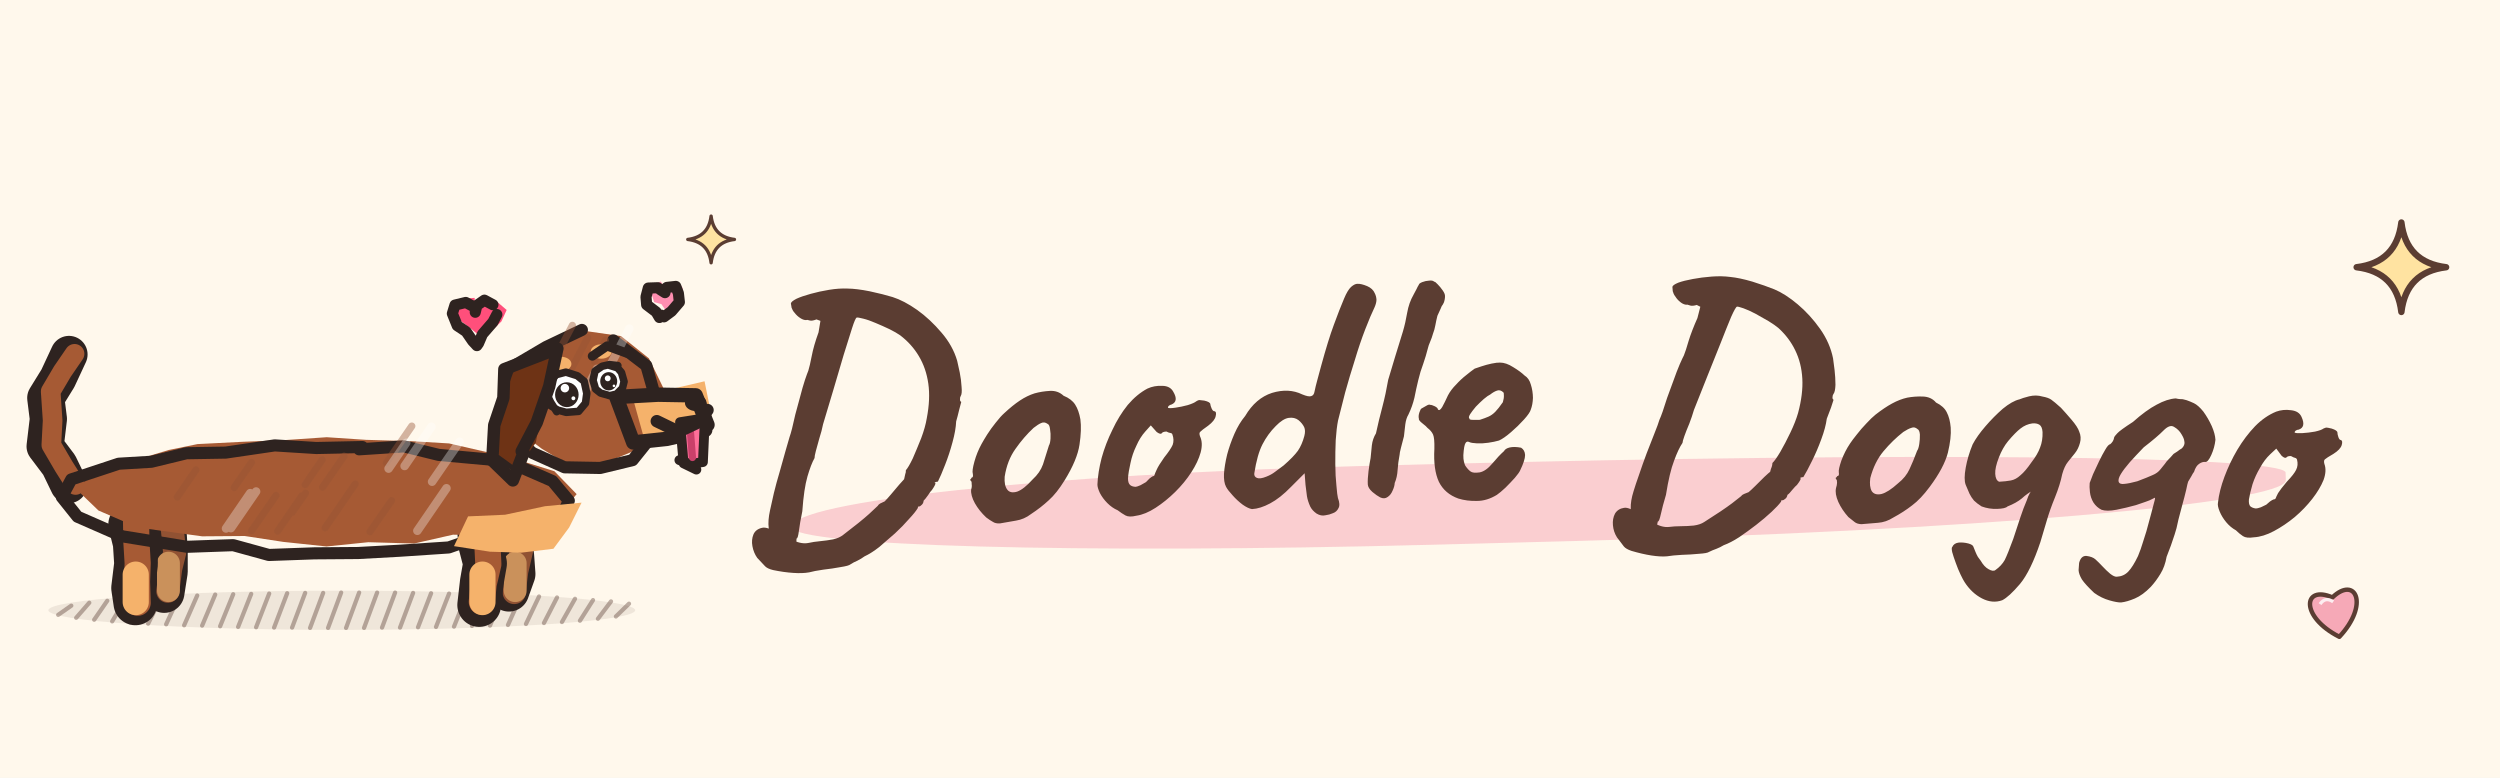
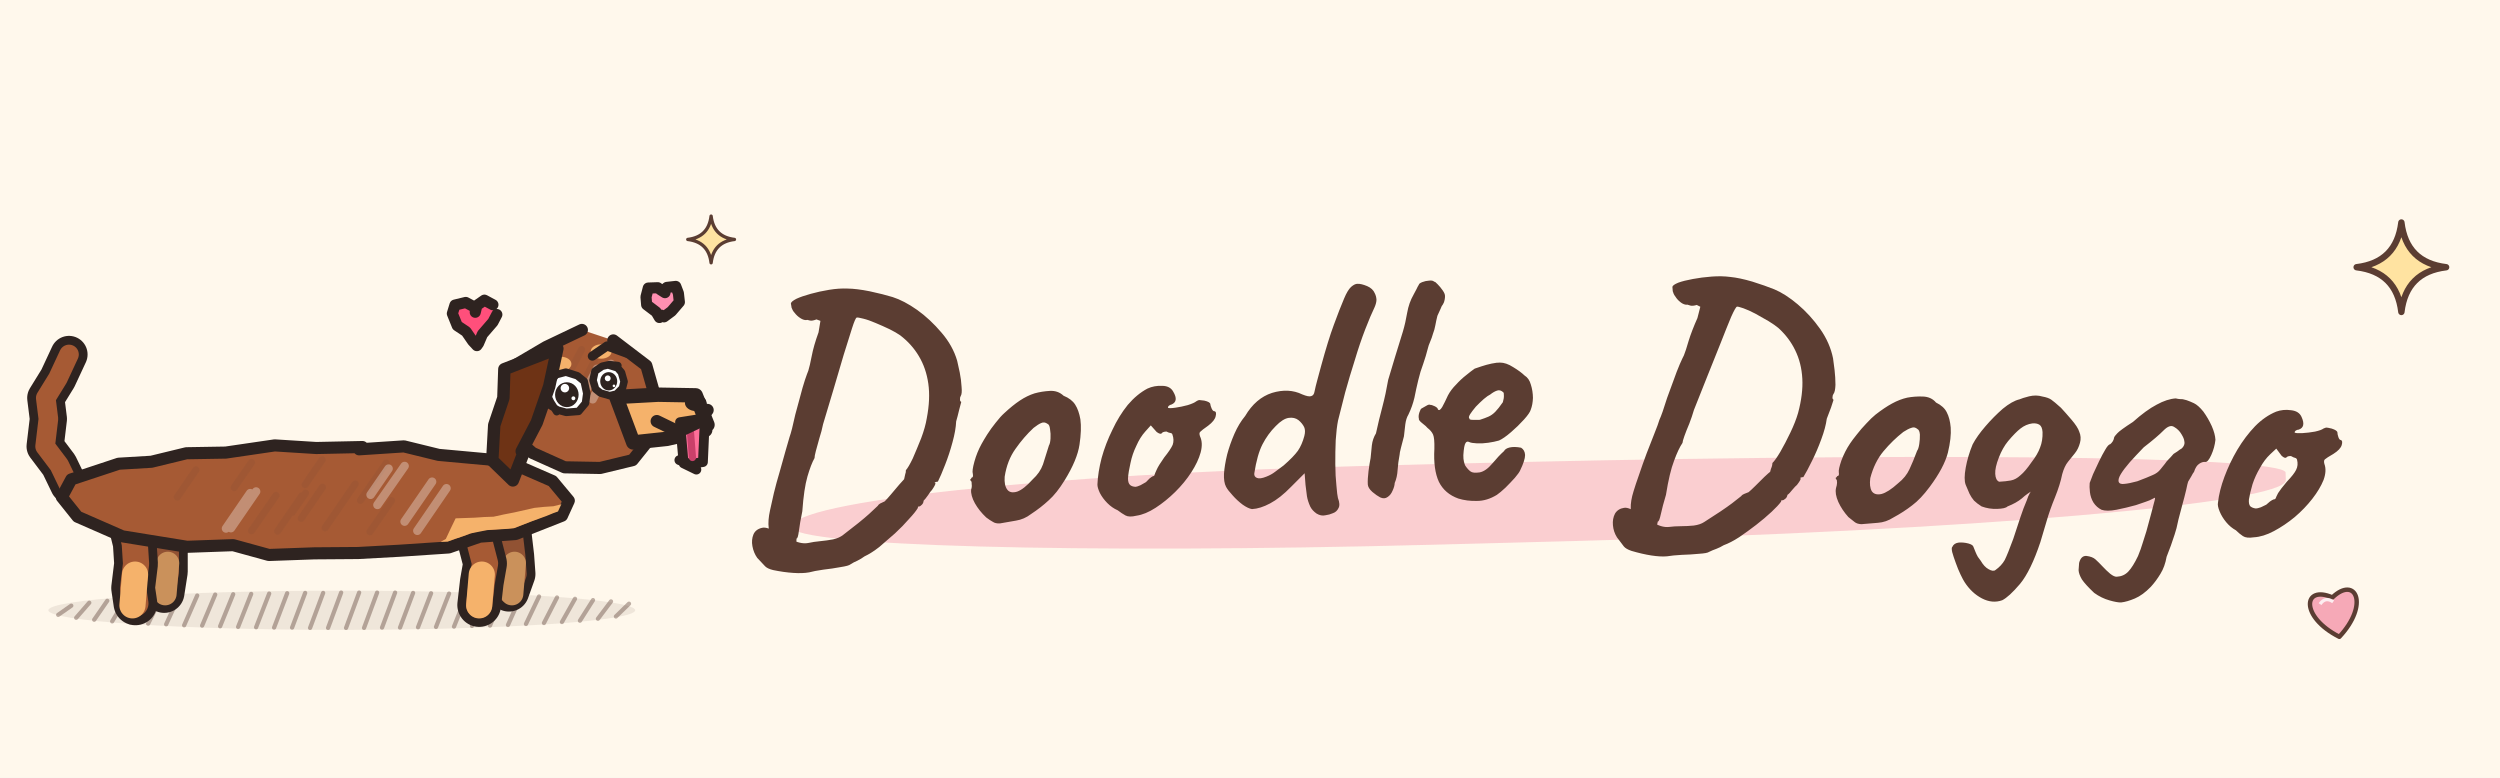
<svg xmlns="http://www.w3.org/2000/svg" viewBox="0 0 900 280" width="900" height="280" role="img" aria-label="Doodle Doggo">
  <rect width="900" height="280" fill="#FFF8EC" />
  <svg x="10" y="46" width="252" height="188.411" viewBox="22 40 214 160" overflow="visible">
    <g>
      <ellipse cx="118" cy="187.5" rx="89.7" ry="6" fill="#5B3D32" opacity="0.1" />
      <path d="M31.3 188.9l4 -2.8M36.8 189.8l4 -4.6M42.3 190.4l4 -5.8M47.8 190.9l4 -6.7M53.3 191.2l4 -7.5M58.8 191.6l4 -8.1M64.3 191.8l4 -8.7M69.8 192.1l4 -9.1M75.3 192.2l4 -9.5M80.8 192.4l4 -9.8M86.3 192.6l4 -10.1M91.8 192.7l4 -10.3M97.3 192.8l4 -10.5M102.8 192.8l4 -10.6M108.3 192.9l4 -10.7M113.8 192.9l4 -10.8M119.3 192.9l4 -10.8M124.8 192.9l4 -10.8M130.3 192.8l4 -10.7M135.8 192.8l4 -10.6M141.3 192.7l4 -10.4M146.8 192.6l4 -10.2M152.3 192.5l4 -10M157.8 192.3l4 -9.7M163.3 192.2l4 -9.3M168.8 192l4 -8.9M174.3 191.7l4 -8.4M179.8 191.4l4 -7.8M185.3 191.1l4 -7.1M190.8 190.7l4 -6.3M196.3 190.1l4 -5.3M201.8 189.4l4 -3.9" stroke="#5B3D32" stroke-width="1.3" stroke-linecap="round" opacity="0.4" fill="none" />
      <g class="pa-d-f0">
        <path d="M34.5 149.1L31.6 143.1L27.3 137.4L28.3 129L27.5 122.6L31.2 116.6L34.6 109.3" fill="none" stroke="#2E2320" stroke-width="11.365" stroke-linecap="round" stroke-linejoin="round" />
-         <path d="M35.4 150L31.8 144.3L28 137.8L28.4 130.3L27.8 121.4L31.4 115.3L35.1 109.9" fill="none" stroke="#A65A34" stroke-width="6" stroke-linecap="round" stroke-linejoin="round" transform="translate(1.2 -0.8)" />
+         <path d="M34.5 149.1L31.6 143.1L27.3 137.4L28.3 129L27.5 122.6L31.2 116.6L34.6 109.3" fill="none" stroke="#A65A34" stroke-width="6" stroke-linecap="round" stroke-linejoin="round" />
        <g class="pa-d-leg pa-d-leg-FH">
          <path d="M64 156.9L64.4 164.2L64.7 169.5L64.7 175.7L63.7 182.1" fill="none" stroke="#2E2320" stroke-width="12.405" stroke-linecap="round" stroke-linejoin="round" />
-           <path d="M63.6 158.3L65 163.6L65.7 170.7L64.5 175.6L63.6 182.5" fill="none" stroke="#915233" stroke-width="7.04" stroke-linecap="round" stroke-linejoin="round" transform="translate(1.2 -0.8)" />
-           <path d="M65 173.1L65 181.5" stroke="#ca915b" stroke-width="7" stroke-linecap="round" />
+           <path d="M64 156.9L64.4 164.2L64.7 169.5L64.7 175.7L63.7 182.1" fill="none" stroke="#915233" stroke-width="7.04" stroke-linecap="round" stroke-linejoin="round" />
+           <path d="M64.8 173.1L64 182.5" fill="none" stroke="#ca915b" stroke-width="7" stroke-linecap="round" stroke-linejoin="round" />
        </g>
        <g class="pa-d-leg pa-d-leg-FF">
          <path d="M170.9 157.9L169.8 164.1L170.6 170.9L171 176.4L169.1 181.7" fill="none" stroke="#2E2320" stroke-width="12.405" stroke-linecap="round" stroke-linejoin="round" />
-           <path d="M169.8 157.7L170.3 163.6L171.8 169.9L170.3 176.4L169.5 182.9" fill="none" stroke="#915233" stroke-width="7.04" stroke-linecap="round" stroke-linejoin="round" transform="translate(1.2 -0.8)" />
-           <path d="M171 173.1L171 181.5" stroke="#ca915b" stroke-width="7" stroke-linecap="round" />
+           <path d="M170.9 157.9L169.8 164.1L170.6 170.9L171 176.4L169.1 181.7" fill="none" stroke="#915233" stroke-width="7.04" stroke-linecap="round" stroke-linejoin="round" />
+           <path d="M170.8 173.1L170 182.5" fill="none" stroke="#ca915b" stroke-width="7" stroke-linecap="round" stroke-linejoin="round" />
        </g>
        <g class="pa-d-leg pa-d-leg-NH">
          <path d="M53.3 161.3L54.7 167L55.1 173.3L54.2 180.7L54.9 185.4" fill="none" stroke="#2E2320" stroke-width="13.365" stroke-linecap="round" stroke-linejoin="round" />
-           <path d="M53.9 161.3L54 167.3L54.4 173.9L54.2 179.6L54.4 186" fill="none" stroke="#A65A34" stroke-width="8" stroke-linecap="round" stroke-linejoin="round" transform="translate(1.2 -0.8)" />
-           <path d="M55 176.6L55 185" stroke="#F5B26B" stroke-width="8" stroke-linecap="round" />
+           <path d="M53.3 161.3L54.7 167L55.1 173.3L54.2 180.7L54.9 185.4" fill="none" stroke="#A65A34" stroke-width="8" stroke-linecap="round" stroke-linejoin="round" />
+           <path d="M54.8 176.6L54 186" fill="none" stroke="#F5B26B" stroke-width="8" stroke-linecap="round" stroke-linejoin="round" />
        </g>
        <g class="pa-d-leg pa-d-leg-NF">
          <path d="M159.8 160.7L160.3 167.4L161.8 173.2L160.8 178.9L160 185.9" fill="none" stroke="#2E2320" stroke-width="13.365" stroke-linecap="round" stroke-linejoin="round" />
-           <path d="M159.4 161.5L161.3 168L161.6 174.2L160.2 180.2L159.6 185.7" fill="none" stroke="#A65A34" stroke-width="8" stroke-linecap="round" stroke-linejoin="round" transform="translate(1.2 -0.8)" />
-           <path d="M161 176.6L161 185" stroke="#F5B26B" stroke-width="8" stroke-linecap="round" />
+           <path d="M159.8 160.7L160.3 167.4L161.8 173.2L160.8 178.9L160 185.9" fill="none" stroke="#A65A34" stroke-width="8" stroke-linecap="round" stroke-linejoin="round" />
+           <path d="M160.8 176.6L160 186" fill="none" stroke="#F5B26B" stroke-width="8" stroke-linecap="round" stroke-linejoin="round" />
        </g>
-         <path d="M189.8 152L185.1 157.5L172.4 161.5L161.3 164.5L152 164.4L140.1 167.1L126.1 166.7L113.3 168L100.1 166.6L88.3 164.8L75.3 164.9L55.6 162.2L43.6 157L38.2 151.8L40.6 145.1L54.5 141.7L65.1 138.5L73.9 136.7L87.6 136L100.2 135.5L113.4 134.6L125.4 135.4L139.1 135.8L150.8 136.5L169.5 140.8L183 145Z" fill="#A65A34" />
+         <path d="M123.3 138.3L137 137.4L147.6 140L168.4 141.9L182.4 148L187.4 154L185.3 158.6L171.1 164.2L160.2 165L150.7 168.3L135.7 169.3L123 170L109.6 170.1L95.7 170.6L84.8 167.6L70.7 168.1L50.9 164.9L37.2 158.9L32.4 152.9L35.3 147.5L49.8 142.7L59.8 142.1L70.5 139.5L82.5 139.3L97.5 137.1L110.2 137.9Z" fill="#A65A34" />
        <path d="M123.3 138.3L137 137.4L147.6 140L168.4 141.9L182.4 148L187.4 154L185.3 158.6L171.1 164.2L160.2 165L150.7 168.3L135.7 169.3L123 170L109.6 170.1L95.7 170.6L84.8 167.6L70.7 168.1L50.9 164.9L37.2 158.9L32.4 152.9L35.3 147.5L49.8 142.7L59.8 142.1L70.5 139.5L82.5 139.3L97.5 137.1L110.2 137.9L124.3 137.6" fill="none" stroke="#2E2320" stroke-width="3.7" stroke-linecap="round" stroke-linejoin="round" />
-         <path d="M112.1 149.9L118.7 140.4M131.6 142.5L139.4 131.2M85.1 150L90.4 142.3M67.7 152.9L73.4 144.6M98.4 163.3L105.8 152.5M126.6 163.5L133.2 154M112.9 162.3L122.1 148.9M90.4 163.2L97.9 152.4M102.9 157.5L106.9 151.7M106.8 149.1L112 141.5" stroke="#965434" stroke-width="2.2" stroke-linecap="round" opacity=".42" />
-         <path d="M141.1 163.2L150 150.2M132.3 144.2L137.7 136.3M137.2 143.4L145.4 131.4M84.1 162.4L91.8 151.2M145.6 148.2L154 136M82.6 162.5L90 151.7" stroke="#fff" stroke-width="2.6" stroke-linecap="round" opacity=".32" />
-         <path d="M156.6 158.8L167.9 158.3L180.1 155.7L191.3 154.6L187.5 162.2L182.7 168.7L172.8 169.9L163.3 169.6L152.3 167.9Z" fill="#F5B26B" />
-         <path d="M217.4 121.8L215.7 131.3L209.2 138L198.2 142.6L186.9 142.8L179.1 138.1L171.1 132L169.3 121.5L174.6 112.9L183.4 105.6L193 102.2L203.4 103.7L211.9 110.5Z" fill="#A65A34" />
+         <path d="M112.1 149.9L105.6 159.4M131.6 142.5L123.7 153.9M85.1 150L90.4 142.3M67.7 152.9L73.4 144.6M98.4 163.3L105.8 152.5M126.6 163.5L133.2 154M112.9 162.3L122.1 148.9M90.4 163.2L97.9 152.4M102.9 157.5L106.9 151.7M106.8 149.1L112 141.5" stroke="#965434" stroke-width="2.2" stroke-linecap="round" opacity=".42" />
+         <path d="M141.1 163.2L150 150.2M132.3 144.2L126.8 152.2M137.2 143.4L128.9 155.3M84.1 162.4L91.8 151.2M145.6 148.2L137.2 160.4M82.6 162.5L90 151.7" stroke="#fff" stroke-width="2.6" stroke-linecap="round" opacity=".32" />
+         <path d="M152.8 159.4L155.7 159.3L158.6 159.2L161.5 159L164.4 158.9L167.6 158.2L170.7 157.6L173.8 156.9L176.9 156.2L179.8 155.9L182.7 155.7L185.1 155.1L185.5 154.3L184.5 156.4L184.1 157.3L182.7 157.8L180.5 158.7L178.3 159.5L176.1 160.3L173 161.5L170.7 162.4L168.9 162.6L165.6 162.8L162.4 163L157.4 164L155 164.9L152.6 165.7L150.4 166.5L148.2 166.6L149.8 165.7L151.3 162.5Z" fill="#F5B26B" />
+         <path d="M201 105L211.1 112.7L213.8 122.2L213.8 133L206.9 141.6L197 144L186.1 143.8L176.3 139.4L167.9 132.1L167.9 123.7L170.8 112.7L180.5 107L191.4 101.8Z" fill="#A65A34" />
        <path d="M201 105L211.1 112.7L213.8 122.2L213.8 133L206.9 141.6L197 144L186.1 143.8L176.3 139.4L167.9 132.1L167.9 123.7L170.8 112.7L180.5 107L191.4 101.8" fill="none" stroke="#2E2320" stroke-width="3.7" stroke-linecap="round" stroke-linejoin="round" />
-         <path d="M185.7 118.5L193.2 104.1M177.2 123L182.3 113.1M195.2 111.4L198.6 104.9M181.7 113.4L188.5 100.4" stroke="#965434" stroke-width="2.2" stroke-linecap="round" opacity=".42" />
-         <path d="M189.4 126.5L196 113.7M200.3 112.2L205.9 101.4" stroke="#fff" stroke-width="2.6" stroke-linecap="round" opacity=".32" />
+         <path d="M185.7 118.5L191.3 107.8M177.2 123L182.3 113.1M195.2 111.4L191.8 117.9M181.7 113.4L184 108.9" stroke="#965434" stroke-width="2.2" stroke-linecap="round" opacity=".42" />
+         <path d="M189.4 126.5L196 113.7M200.3 112.2L194.7 123" stroke="#fff" stroke-width="2.6" stroke-linecap="round" opacity=".32" />
        <ellipse cx="185" cy="112.2" rx="3.2" ry="2.2" fill="#F5B26B" />
        <ellipse cx="197.3" cy="108.4" rx="3.2" ry="2.2" fill="#F5B26B" />
-         <path d="M206.8 122L216.9 120.3L228.9 117.5L231.2 128.9L221.2 131.7L210.5 135.3Z" fill="#F5B26B" />
+         <path d="M229.1 132.4L217.4 135.1L207.1 136.2L201.9 122.3L214.7 121.6L226.2 121.8Z" fill="#F5B26B" />
        <path d="M229.1 132.4L217.4 135.1L207.1 136.2L201.9 122.3L214.7 121.6L226.2 121.8L229.8 130.8" fill="none" stroke="#2E2320" stroke-width="4.4" stroke-linecap="round" stroke-linejoin="round" />
-         <path d="M193.1 121.1L192.3 124.3L190.2 126.3L187 127.3L183.6 126.6L181.5 124.2L180.4 121.2L181.3 117.7L183.6 115.3L186.9 114.4L189.9 115.1L192.2 118Z" fill="#FFFFFF" />
+         <path d="M183.7 126.8L181.9 124L180.3 120.8L181.6 117.9L183.5 115.5L186.5 114.7L190 115.8L192.1 117.5L192.9 121.2L192.5 124.2L190.4 126.7L186.6 127Z" fill="#FFFFFF" />
        <path d="M183.7 126.8L181.9 124L180.3 120.8L181.6 117.9L183.5 115.5L186.5 114.7L190 115.8L192.1 117.5L192.9 121.2L192.5 124.2L190.4 126.7L186.6 127L184 126.3L181.1 124.5" fill="none" stroke="#2E2320" stroke-width="2.3" stroke-linecap="round" stroke-linejoin="round" />
        <ellipse cx="186.8" cy="121.6" rx="3.6" ry="3.8" fill="#2E2320" />
        <ellipse cx="186.2" cy="119.6" rx="1.3" ry="1.3" fill="#FFFFFF" />
        <ellipse cx="188.8" cy="122.7" rx="0.6" ry="0.6" fill="#FFFFFF" />
-         <path d="M204.3 117.4L203.6 119.5L201.9 121.4L199.5 121.6L197.6 121.4L195.6 119.4L195.4 117.3L195.9 115L197.3 113.1L199.9 112.4L202.1 113.1L203.7 114.8Z" fill="#FFFFFF" />
+         <path d="M199.4 112.5L202.3 113.4L203.5 114.8L204.3 117.6L203.8 119.6L202 121.4L199.9 121.9L197.1 121.1L195.6 119.9L194.8 117.2L195.4 114.4L197.6 112.9Z" fill="#FFFFFF" />
        <path d="M199.4 112.5L202.3 113.4L203.5 114.8L204.3 117.6L203.8 119.6L202 121.4L199.9 121.9L197.1 121.1L195.6 119.9L194.8 117.2L195.4 114.4L197.6 112.9L199.8 112.4L202.4 112.7" fill="none" stroke="#2E2320" stroke-width="2.3" stroke-linecap="round" stroke-linejoin="round" />
        <ellipse cx="199.6" cy="117.5" rx="2.6" ry="2.8" fill="#2E2320" />
        <ellipse cx="199.3" cy="116.6" rx="0.9" ry="0.9" fill="#FFFFFF" />
        <ellipse cx="201.2" cy="118.9" rx="0.4" ry="0.4" fill="#FFFFFF" />
        <path d="M194.6 109.8L199.1 106.7L205.1 108.9" fill="none" stroke="#2E2320" stroke-width="2.8" stroke-linecap="round" stroke-linejoin="round" />
        <ellipse cx="226.2" cy="124.1" rx="3.3" ry="2.5" fill="#2E2320" />
-         <path d="M220.2 129.7L227.4 128.8L228.6 140.8L224.6 142.8L221.3 142.1Z" fill="#FF6F9A" />
+         <path d="M226.4 144.5L222.5 142.6L221.4 130L229 128.8L228.4 142.2Z" fill="#FF6F9A" />
        <path d="M226.4 144.5L222.5 142.6L221.4 130L229 128.8L228.4 142.2L224.5 142.8L221.2 141.6" fill="none" stroke="#2E2320" stroke-width="3" stroke-linecap="round" stroke-linejoin="round" />
        <path d="M224.5 131.9L225.2 140.8" fill="none" stroke="#C9406A" stroke-width="2.2" stroke-linecap="round" stroke-linejoin="round" />
        <path d="M214.3 129.7L220.9 132.9L226.8 130.1L229.8 126.3" fill="none" stroke="#2E2320" stroke-width="3.8" stroke-linecap="round" stroke-linejoin="round" />
-         <path d="M185 105.9L171.9 110.6L168.4 120.4L166.6 129L164.6 139L171.6 144.1L177.3 136.3L179 127.5L182.1 117.8Z" fill="#6E3315" />
+         <path d="M173 138.9L177.6 130.1L181.4 119.1L183.9 107.5L167.7 113.8L167.4 122.6L164.6 130.9L164 141.7L170.3 147.8Z" fill="#6E3315" />
        <path d="M173 138.9L177.6 130.1L181.4 119.1L183.9 107.5L167.7 113.8L167.4 122.6L164.6 130.9L164 141.7L170.3 147.8L173.6 139.3" fill="none" stroke="#2E2320" stroke-width="3.8" stroke-linecap="round" stroke-linejoin="round" />
-         <path d="M161 94.5L160.1 94.1L163.3 92.6L165.6 93.3L168.4 95.7L166.8 99.2L163.7 102.2L159.8 104.5L159.9 105.9L159.5 103.1L157.6 101.5L153.5 98.4L153.2 94.7L155.5 92.2L158.6 92L158.8 94.6Z" fill="#FF4F7B" />
+         <path d="M165.4 97.1L164.2 99.4L161 103.1L159.8 105.9L159.3 106.6L158 105.2L156 102.3L153.3 100.5L151.8 96.8L152.6 94.2L155.9 93.4L158.9 95L158.8 96.4L159.3 94.3L161.6 92.7L164.2 94.1Z" fill="#FF4F7B" />
        <path d="M165.4 97.1L164.2 99.4L161 103.1L159.8 105.9L159.3 106.6L158 105.2L156 102.3L153.3 100.5L151.8 96.8L152.6 94.2L155.9 93.4L158.9 95L158.8 96.4L159.3 94.3L161.6 92.7L164.2 94.1" fill="none" stroke="#2E2320" stroke-width="3.4" stroke-linecap="round" stroke-linejoin="round" />
-         <path d="M217.6 89.1L218.3 88L220.5 87.8L221.8 88.3L222.2 89.1L222.3 91.4L219.7 93.8L219.1 95L217.2 97.9L217.9 97.1L215.7 93.9L213.5 93.3L212.2 89.4L212.8 88.2L215.5 87L216.8 88.8Z" fill="#FF8FB1" />
+         <path d="M215.1 98L214.1 96.3L211.2 94.1L211 91.7L211.7 89L214.6 88.9L215.4 89.5L216.8 90.4L216.7 89.4L217.4 88.8L220.1 88.5L220.9 90.6L221.2 93.3L218.8 96.1L216.5 97.8L215.9 97.6Z" fill="#FF8FB1" />
        <path d="M215.1 98L214.1 96.3L211.2 94.1L211 91.7L211.7 89L214.6 88.9L215.4 89.5L216.8 90.4L216.7 89.4L217.4 88.8L220.1 88.5L220.9 90.6L221.2 93.3L218.8 96.1L216.5 97.8L215.9 97.6L215.7 97.3" fill="none" stroke="#2E2320" stroke-width="3.4" stroke-linecap="round" stroke-linejoin="round" />
      </g>
    </g>
  </svg>
  <g transform="translate(262 90.2)">
    <path d="M227.9 75.9L253.5 75.9A307.5 11.1 0 0 1 561 86.9L561 89.7A256.3 15.2 0 0 1 304.8 104.9L253.5 104.9A230.6 12.4 0 0 1 22.9 92.5L22.9 92.5A205 16.6 0 0 1 227.9 75.9Z" fill="#F28FA5" opacity=".4" transform="rotate(-1.5 292 90.4)" />
    <g fill="#5B3D32">
      <path d="M26.3 109.9L26.3 109.9Q23.9 110.2 20.6 109.8Q17.2 109.4 13.4 108.4L13.4 108.4Q11.4 107.8 10.6 106.9Q9.8 106.0 7.9 103.7L7.9 103.7Q6.7 101.8 6.4 99.4Q6.1 97.1 7.0 95.2Q7.9 93.4 10.2 93L10.2 93Q11.2 92.8 12.6 93.4Q14.0 94.1 15.6 95.1L15.6 95.1Q18.2 96.6 21.2 98.1Q24.2 99.7 26.7 99.3L26.7 99.3Q28.4 99.0 30.8 98.9Q33.2 98.8 35.5 98.5Q37.8 98.1 39.2 97.1L39.2 97.1Q45.8 92.6 49.0 90.0Q52.2 87.3 52.2 87.3L52.2 87.3Q52.5 86.8 53.1 86.5Q53.8 86.2 54.8 85.8L54.8 85.8Q55.6 85.1 57.2 83.4Q58.8 81.7 60.3 80.1Q61.9 78.5 62.2 78.2L62.2 78.2Q62.5 77.1 62.7 76.4Q63.0 75.8 63.0 75.0L63.0 75.0Q64.0 74.0 65.7 70.9Q67.3 67.7 69.1 63.8Q70.8 59.9 71.5 56.7L71.5 56.7Q73.2 49.8 72.7 44.3Q72.2 38.7 69.8 34.2Q67.5 29.8 63.5 26.4L63.5 26.4Q62.1 25.3 59.8 24.0Q57.4 22.7 54.9 21.5Q52.5 20.3 50.5 19.7Q48.6 19.1 48.2 19.2L48.2 19.2Q47.7 19.3 46.3 23.0Q44.9 26.7 42.8 32.4Q40.8 38.1 38.5 44.6Q36.2 51.1 34.1 56.9L34.1 56.9Q33.5 59.3 32.5 61.9Q31.6 64.5 31 66.4Q30.4 68.3 30.4 68.9L30.4 68.9Q29.0 71.1 27.5 75.4Q26.0 79.7 25.0 87.8L25.0 87.8Q23.9 92.0 23.4 94.8Q22.9 97.6 22.4 97.5L22.4 97.5Q22.4 97.5 22.3 98.6Q22.2 99.8 21.8 100.2L21.8 100.2Q21.8 100.9 20.3 101.2Q18.8 101.4 16.9 100.6Q14.9 99.7 13.1 97.2L13.1 97.2Q12.8 95.9 12.6 93.2Q12.4 90.5 13.4 86.9L13.4 86.9Q14.0 84.6 15.1 80.8Q16.2 77.1 17.6 73.2Q19.0 69.2 20.1 65.8Q21.3 62.5 21.8 60.9L21.8 60.9Q22.7 58.8 24.3 52.9L24.3 52.9Q25.3 49.7 26.4 46.5Q27.4 43.3 28.4 40.7Q29.4 38.2 29.8 37.4L29.8 37.4Q30.4 35.8 31.3 32.2Q32.2 28.5 34.2 23.8L34.2 23.8L35.1 19.7L33.7 19.1Q32.2 19.6 31.4 19.4Q30.6 19.2 30.4 19.1L30.4 19.1Q29.6 19.3 28.5 18.7Q27.3 18.0 26.4 16.9Q25.4 15.7 25.2 15.0L25.2 15.0Q24.9 14.5 24.9 13.7Q24.8 12.9 24.8 12.9L24.8 12.9Q24.9 12.2 26.9 11.3Q28.9 10.5 32.1 9.8Q35.2 9.1 38.8 8.7Q42.4 8.3 45.5 8.6L45.5 8.6Q48.7 8.8 53.4 10.0Q58.2 11.3 61.5 12.5L61.5 12.5Q65.5 14.0 70.1 17.6Q74.6 21.2 78.4 26.2Q82.2 31.1 83.5 36.6L83.5 36.6Q83.8 38.1 84.2 40.8Q84.6 43.5 84.6 46.1Q84.7 48.6 84.1 49.4L84.1 49.4Q83.8 49.8 83.8 50.5Q83.7 51.2 84.2 51.5L84.2 51.5Q84.1 51.8 83.3 54.3Q82.6 56.7 82.0 58.4L82.0 58.4Q81.7 61.6 80.3 65.8Q78.9 70.1 77.2 73.8Q75.5 77.6 74.3 79.7L74.3 79.7Q73.8 79.7 73.3 79.9Q72.9 80.1 73.4 80.2L73.4 80.2Q73.4 80.8 72.0 82.6L72.0 82.6Q71.5 83.0 70.5 84.4Q69.4 85.8 68.8 86.3L68.8 86.3Q68.7 87.2 68.1 87.7Q67.5 88.3 67.0 88.3L67.0 88.3Q67.0 88.3 66.8 88.3Q66.6 88.3 66.6 88.8L66.6 88.8Q65.6 90.3 63.2 92.6Q60.9 95.0 57.9 97.5Q54.9 99.9 52.0 102.1Q49.0 104.2 46.5 105.2L46.5 105.2Q45.3 106.0 43.9 106.6Q42.5 107.1 41.3 107.8L41.3 107.8Q40.7 108.3 37.7 108.6Q34.7 109.0 31.4 109.2Q28.1 109.5 26.3 109.9ZM95.8 95.9L95.8 95.9Q94.2 95.9 93.3 95.2Q92.3 94.6 91.0 93.5L91.0 93.5Q88.6 91.0 87.2 88.2Q85.8 85.3 86.1 83.2L86.1 83.2Q86.5 82.2 86.4 81.3Q86.4 80.4 86.4 80.4L86.4 80.4Q85.8 79.7 86.0 79.5Q86.3 79.4 86.5 78.9L86.5 78.9Q87.2 78.9 87.0 77.5L87.0 77.5Q86.7 76.5 87.8 73.2Q88.9 69.9 90.7 67.0L90.7 67.0Q91.5 65.7 92.9 63.7Q94.4 61.6 96.2 59.6Q98.0 57.5 99.5 56.3L99.5 56.3Q102.6 53.7 105.3 52.1Q108.0 50.5 110.7 49.8L110.7 49.8Q113.4 49.2 116.3 49.2Q119.2 49.2 121.1 51.2L121.1 51.2Q123.9 52.5 125.1 54.6Q126.3 56.7 126.7 60.0L126.7 60.0Q127.0 63.7 125.9 69.1Q124.8 74.5 119.9 81.6L119.9 81.6Q116.8 86.1 113.8 88.5Q110.8 91.0 107.2 93.1L107.2 93.1Q104.6 94.9 101.6 95.2Q98.7 95.6 95.8 95.9ZM108.4 80.7L108.4 80.7Q111.2 78.4 112.4 75.5Q113.5 72.7 114.9 68.8L114.9 68.8Q115.4 68.1 115.6 66.3Q115.8 64.6 115.6 62.9Q115.5 61.3 114.8 61.0L114.8 61.0Q113.7 60.1 112.5 60.6Q111.4 61.0 109.7 62.2L109.7 62.2Q106.0 65.3 102.8 69.4Q99.6 73.4 98.4 79.2L98.4 79.2Q98.0 82.3 99.1 83.9Q100.1 85.4 102.6 84.8Q105.0 84.1 108.4 80.7ZM145.0 95.7L145.0 95.7Q142.4 96.2 141.1 95.4Q139.8 94.6 138.4 93.4L138.4 93.4Q136.4 92.4 134.8 90.6Q133.2 88.8 132.3 86.8Q131.5 84.8 131.6 83.7L131.6 83.7Q132.0 79.4 133.6 74.3Q135.3 69.2 138.0 64.4Q140.6 59.5 144.0 55.7Q147.5 52.0 151.4 50.2L151.4 50.2Q153.9 49.2 156.8 49.5Q159.6 49.7 160.6 51.8L160.6 51.8Q162.5 55.4 159.7 56.4L159.7 56.4Q159.4 56.4 158.9 56.7Q158.4 57.0 158.4 57.5L158.4 57.5Q158.9 57.8 161.1 57.6Q163.3 57.4 165.6 56.9Q167.9 56.3 168.7 55.7L168.7 55.7Q169.4 55.3 169.8 55.3Q170.1 55.3 171.6 55.6L171.6 55.6Q173.7 56.2 173.7 57.0L173.7 57.0Q173.7 57.5 174.1 58.6Q174.5 59.6 175.0 59.6L175.0 59.6Q175.9 59.8 175.4 61.4Q175.0 63.0 172.5 64.7L172.5 64.7Q170.1 66.2 169.6 66.7Q169.0 67.1 169.4 68.4L169.4 68.4Q170.4 70.8 169.3 74.2Q168.2 77.5 165.6 81.1Q163.0 84.7 159.4 87.9Q155.9 91.0 152.1 93.2Q148.3 95.4 145.0 95.7ZM145.3 85.3L145.3 85.3Q145.8 85.3 147.1 84.8Q148.3 84.2 149.1 83.8L149.1 83.8Q149.6 83.3 150.4 82.6Q151.2 82.0 151.7 81.8L151.7 81.8Q152.2 81.8 152.3 81.4Q152.4 81.0 153.2 79.5Q153.9 78.1 156.1 75.3L156.1 75.3Q158.6 72.5 159.4 70.9Q160.1 69.2 159.5 67.2L159.5 67.2Q159.4 66.7 158.8 66.6Q158.2 66.5 157.4 66.0L157.4 66.0Q156.1 66.0 155.7 66.5Q155.3 67.1 153.9 66.0L153.9 66.0L151.9 63.5L149.8 65.6Q147.8 67.6 146.3 70.6Q144.7 73.5 143.9 76.6Q143.0 79.7 142.7 82.1L142.7 82.1Q142.6 83.9 143.4 84.6Q144.1 85.2 145.3 85.3ZM213.0 99.1L213.0 99.1Q211.4 99.4 209.8 98.3Q208.3 97.1 207.7 95.7L207.7 95.7Q206.9 93.7 206.7 91.9Q206.6 90.1 206.4 87.8L206.4 87.8L206.3 83.6L201.2 88.2Q197.0 92.1 193.3 93.8Q189.7 95.5 186.7 95.5L186.7 95.5Q185.3 95.2 183.4 93.7Q181.5 92.1 180.0 90.2Q178.4 88.3 177.8 87.0L177.8 87.0Q177.0 85.3 177.3 82.2Q177.7 79.1 178.8 75.4Q180.0 71.7 181.8 68.1Q183.6 64.5 186.0 61.9L186.0 61.9Q190.1 55.7 196.1 54.1Q202.2 52.6 206.9 55.2L206.9 55.2Q209.2 56.3 210.1 56.0Q211.1 55.8 211.4 54.4L211.4 54.4Q211.9 52.5 212.5 50.7Q213.1 49.0 214.2 45.5L214.2 45.5Q217.3 36.1 219.6 30.8Q221.9 25.4 223.8 21.5L223.8 21.5Q225.2 18.6 226.5 17.5Q227.9 16.4 228.9 16.5L228.9 16.5Q230.2 16.5 232.3 17.5Q234.3 18.5 234.9 20.2L234.9 20.2Q235.4 21.3 235.4 22.6Q235.3 23.8 234.6 25.2L234.6 25.2Q233.0 28.1 230.8 33.0Q228.6 37.9 226.5 43.8Q224.3 49.6 222.4 55.3Q220.6 61.0 219.3 65.3L219.3 65.3Q218.6 68.1 218.1 72.3Q217.7 76.5 217.5 80.9Q217.3 85.3 217.5 88.7Q217.6 92.1 217.8 93.1L217.8 93.1Q218.6 95.6 217.8 96.8Q217.1 98.1 215.7 98.5Q214.4 99.0 213.0 99.1ZM192.5 84.1L192.5 84.1Q194.3 83.5 195.6 82.6Q197.0 81.7 198.9 80.4L198.9 80.4Q202.6 77.5 204.3 75.4Q205.9 73.3 206.9 70.2L206.9 70.2Q207.5 68.3 207.0 67.0Q206.4 65.6 205.1 64.4L205.1 64.4Q203.7 63.2 201.6 63.4Q199.5 63.6 196.8 66.1L196.8 66.1Q193.8 68.8 191.7 72.4Q189.6 76.0 188.2 82.7L188.2 82.7Q188.0 83.9 189.1 84.4Q190.2 84.9 192.5 84.1ZM233.0 93.7L233.0 93.7Q231.8 93 230.3 91.6Q228.8 90.1 228.8 88.8L228.8 88.8Q228.8 86.9 229.3 84.1Q229.8 81.3 230.3 79.4L230.3 79.4Q230.6 77.1 231.0 74.8Q231.4 72.5 232.7 70.6L232.7 70.6Q234.0 65.8 235.5 61.2Q237.0 56.5 238.1 51.6L238.1 51.6Q239.7 47.0 241.0 43.5Q242.3 39.9 244.3 34.5L244.3 34.5Q245.4 31.4 246.2 27.8Q247.0 24.3 248.8 21.5L248.8 21.5Q249.5 20.3 250.0 19.5Q250.4 18.7 250.9 18.0L250.9 18.0Q251.0 17.5 252.2 17.1Q253.4 16.7 254.7 16.7Q256.0 16.6 256.5 17.2L256.5 17.2Q256.8 17.1 257.7 18.2Q258.6 19.2 259.4 20.5Q260.2 21.8 260.1 22.6L260.1 22.6Q260.1 23.1 259.9 23.9Q259.7 24.8 259.2 25.5L259.2 25.5Q258.7 26.0 258.3 27.0Q257.8 27.9 257.0 29.5L257.0 29.5Q256.5 31.1 256.1 32.8Q255.7 34.5 255.1 35.8L255.1 35.8Q254.6 37.3 253.9 38.7Q253.2 40.1 253.0 40.9L253.0 40.9Q252.1 43.8 251.0 46.5Q249.8 49.2 248.9 52.3L248.9 52.3Q248.0 55.3 247.2 58.5Q246.3 61.6 244.7 64.5L244.7 64.5Q243.8 65.8 243.4 68.0Q243.1 70.1 242.7 72.2L242.7 72.2Q242.0 74.4 241.4 76.3Q240.8 78.2 240.8 78.7L240.8 78.7Q240.1 81.5 239.8 84.1Q239.5 86.8 238.5 88.8L238.5 88.8Q238.4 90.0 237.6 91.5Q236.9 93 235.7 93.7Q234.5 94.5 233.0 93.7ZM261.1 95.6L261.1 95.6Q256.3 93.6 254.4 89.2Q252.6 84.7 253.4 77.3L253.4 77.3Q253.7 73.4 253.2 72.1Q252.7 70.8 251.3 69.6L251.3 69.6Q251.0 69.1 249.6 67.9Q248.2 66.7 248.4 66.1L248.4 66.1Q248.2 65.2 248.7 63.9Q249.2 62.6 249.6 62.5L249.6 62.5Q250.5 62.1 251.4 61.6Q252.3 61.1 252.8 61.4L252.8 61.4Q253.3 61.4 254.4 62Q255.4 62.6 255.4 63.1L255.4 63.1Q255.9 64.0 257.0 62.4Q258.0 60.8 259.3 58.3L259.3 58.3Q260.5 56.3 262.4 54.6Q264.2 52.8 266.2 51.4Q268.1 50.0 269.4 49.2L269.4 49.2Q270.1 49.0 271.9 48.5Q273.7 48.0 275.6 47.7Q277.6 47.4 278.6 47.5L278.6 47.5Q280.8 47.6 283.3 49.4Q285.8 51.1 287.2 52.6L287.2 52.6Q288.8 53.7 289.3 56.0Q289.9 58.3 289.8 60.8Q289.6 63.2 288.8 65.0L288.8 65.0Q288.4 66.2 286.2 68.4Q283.9 70.7 281.3 72.7Q278.6 74.8 276.8 75.5L276.8 75.5Q275.1 75.9 272.9 76.1Q270.7 76.3 268.8 76.1Q266.8 75.9 266.1 75.5L266.1 75.5Q265.2 75.0 264.7 75.8Q264.1 76.6 263.7 80.1L263.7 80.1Q263.6 81.5 263.8 82.5Q264.0 83.5 264.2 83.9L264.2 83.9Q265.1 85.4 266.0 86.1Q266.8 86.8 269.2 86.6L269.2 86.6Q271.5 86.3 274.0 83.6Q276.4 81.0 278.4 79.4L278.4 79.4Q278.9 78.5 280.5 78.2Q282.2 77.9 284.6 78.5L284.6 78.5Q285.9 79.4 285.9 81.2Q285.8 83.1 283.8 86.7L283.8 86.7Q283.4 87.5 281.8 89.2Q280.1 90.9 278.2 92.6Q276.3 94.2 275.0 95.0L275.0 95.0Q271.3 97.0 267.7 96.8Q264.1 96.7 261.1 95.6ZM270.3 67.7L270.3 67.7Q272.2 67.2 273.5 66.7Q274.8 66.2 276.0 65.1Q277.2 64.0 278.9 61.8L278.9 61.8Q279.4 60.4 279.4 59.4Q279.5 58.4 279.2 58.2L279.2 58.2Q278.2 57.2 277.1 57.5Q275.9 57.8 274.5 58.8L274.5 58.8Q273.7 59.1 272.1 60.3Q270.6 61.5 269.1 62.9Q267.7 64.4 266.9 65.5Q266.1 66.7 266.6 67.0L266.6 67.0Q266.3 67.5 268.0 67.6Q269.7 67.7 270.3 67.7Z" transform="rotate(-3 141.4 55.8)" />
      <path d="M340.0 109.9L340.0 109.9Q337.7 110.2 334.3 109.8Q331.0 109.4 327.1 108.4L327.1 108.4Q325.1 107.8 324.3 106.9Q323.5 106.0 321.7 103.7L321.7 103.7Q320.4 101.8 320.1 99.4Q319.8 97.1 320.7 95.2Q321.7 93.4 323.9 93L323.9 93Q324.9 92.8 326.3 93.4Q327.7 94.1 329.3 95.1L329.3 95.1Q332.0 96.6 334.9 98.1Q337.9 99.7 340.4 99.3L340.4 99.3Q342.1 99.0 344.5 98.9Q347.0 98.8 349.2 98.5Q351.5 98.1 352.9 97.1L352.9 97.1Q359.5 92.6 362.7 90.0Q365.9 87.3 365.9 87.3L365.9 87.3Q366.2 86.8 366.9 86.5Q367.5 86.2 368.5 85.8L368.5 85.8Q369.3 85.1 370.9 83.4Q372.5 81.7 374.0 80.1Q375.6 78.5 376.0 78.2L376.0 78.2Q376.2 77.1 376.5 76.4Q376.7 75.8 376.7 75.0L376.7 75.0Q377.7 74.0 379.4 70.9Q381.1 67.7 382.8 63.8Q384.5 59.9 385.3 56.7L385.3 56.7Q386.9 49.8 386.4 44.3Q385.9 38.7 383.5 34.2Q381.2 29.8 377.2 26.4L377.2 26.4Q375.8 25.3 373.5 24.0Q371.1 22.7 368.7 21.5Q366.2 20.3 364.3 19.7Q362.3 19.1 362.0 19.2L362.0 19.2Q361.5 19.3 360.0 23.0Q358.6 26.7 356.6 32.4Q354.5 38.1 352.2 44.6Q349.9 51.1 347.8 56.9L347.8 56.9Q347.2 59.3 346.3 61.9Q345.3 64.5 344.7 66.4Q344.1 68.3 344.1 68.9L344.1 68.9Q342.7 71.1 341.3 75.4Q339.8 79.7 338.8 87.8L338.8 87.8Q337.7 92.0 337.2 94.8Q336.7 97.6 336.2 97.5L336.2 97.5Q336.2 97.5 336.0 98.6Q335.9 99.8 335.5 100.2L335.5 100.2Q335.5 100.9 334.1 101.2Q332.6 101.4 330.6 100.6Q328.6 99.7 326.9 97.2L326.9 97.2Q326.5 95.9 326.3 93.2Q326.1 90.5 327.1 86.9L327.1 86.9Q327.7 84.6 328.9 80.8Q330.0 77.1 331.3 73.2Q332.7 69.2 333.9 65.8Q335.1 62.5 335.5 60.9L335.5 60.9Q336.4 58.8 338.0 52.9L338.0 52.9Q339.0 49.7 340.1 46.5Q341.1 43.3 342.1 40.7Q343.1 38.2 343.5 37.4L343.5 37.4Q344.1 35.8 345.0 32.2Q346.0 28.5 347.9 23.8L347.9 23.8L348.8 19.7L347.5 19.1Q346.0 19.6 345.2 19.4Q344.4 19.2 344.1 19.1L344.1 19.1Q343.4 19.3 342.2 18.7Q341.0 18.0 340.1 16.9Q339.1 15.7 338.9 15.0L338.9 15.0Q338.6 14.5 338.6 13.7Q338.5 12.9 338.5 12.9L338.5 12.9Q338.6 12.2 340.6 11.3Q342.6 10.5 345.8 9.8Q348.9 9.1 352.5 8.7Q356.1 8.3 359.2 8.6L359.2 8.6Q362.5 8.8 367.2 10.0Q371.9 11.3 375.2 12.5L375.2 12.5Q379.2 14.0 383.8 17.6Q388.4 21.2 392.2 26.2Q395.9 31.1 397.2 36.6L397.2 36.6Q397.5 38.1 397.9 40.8Q398.3 43.5 398.4 46.1Q398.4 48.6 397.8 49.4L397.8 49.4Q397.5 49.8 397.5 50.5Q397.4 51.2 397.9 51.5L397.9 51.5Q397.8 51.8 397.1 54.3Q396.3 56.7 395.7 58.4L395.7 58.4Q395.4 61.6 394.0 65.8Q392.6 70.1 390.9 73.8Q389.2 77.6 388.0 79.7L388.0 79.7Q387.5 79.7 387.1 79.9Q386.6 80.1 387.1 80.2L387.1 80.2Q387.1 80.8 385.8 82.6L385.8 82.6Q385.3 83.0 384.2 84.4Q383.2 85.8 382.5 86.3L382.5 86.3Q382.4 87.2 381.8 87.7Q381.2 88.3 380.7 88.3L380.7 88.3Q380.7 88.3 380.5 88.3Q380.3 88.3 380.3 88.8L380.3 88.8Q379.3 90.3 377.0 92.6Q374.6 95.0 371.6 97.5Q368.7 99.9 365.7 102.1Q362.7 104.2 360.2 105.2L360.2 105.2Q359.0 106.0 357.6 106.6Q356.3 107.1 355.0 107.8L355.0 107.8Q354.4 108.3 351.4 108.6Q348.4 109.0 345.2 109.2Q341.9 109.5 340.0 109.9ZM409.5 95.9L409.5 95.9Q407.9 95.9 407.0 95.2Q406.1 94.6 404.7 93.5L404.7 93.5Q402.3 91.0 400.9 88.2Q399.5 85.3 399.9 83.2L399.9 83.2Q400.2 82.2 400.2 81.3Q400.1 80.4 400.1 80.4L400.1 80.4Q399.5 79.7 399.7 79.5Q400.0 79.4 400.2 78.9L400.2 78.9Q401.0 78.9 400.7 77.5L400.7 77.5Q400.5 76.5 401.5 73.2Q402.6 69.9 404.4 67.0L404.4 67.0Q405.2 65.7 406.7 63.7Q408.2 61.6 410.0 59.6Q411.8 57.5 413.2 56.3L413.2 56.3Q416.3 53.7 419.0 52.1Q421.7 50.5 424.4 49.8L424.4 49.8Q427.1 49.2 430.0 49.2Q433.0 49.2 434.8 51.2L434.8 51.2Q437.7 52.5 438.8 54.6Q440.0 56.7 440.4 60.0L440.4 60.0Q440.8 63.7 439.7 69.1Q438.5 74.5 433.6 81.6L433.6 81.6Q430.5 86.1 427.5 88.5Q424.5 91.0 420.9 93.1L420.9 93.1Q418.3 94.9 415.4 95.2Q412.4 95.6 409.5 95.9ZM422.2 80.7L422.2 80.7Q424.9 78.4 426.1 75.5Q427.3 72.7 428.6 68.8L428.6 68.8Q429.1 68.1 429.3 66.3Q429.5 64.6 429.4 62.9Q429.2 61.3 428.5 61.0L428.5 61.0Q427.4 60.1 426.3 60.6Q425.1 61.0 423.4 62.2L423.4 62.2Q419.7 65.3 416.5 69.4Q413.4 73.4 412.1 79.2L412.1 79.2Q411.8 82.3 412.8 83.9Q413.9 85.4 416.3 84.8Q418.7 84.1 422.2 80.7ZM461.1 121.5L461.1 121.5Q457.6 122.9 453.8 121.1Q450.0 119.3 447.3 115.4L447.3 115.4Q446.8 114.7 445.8 112.8Q444.8 110.9 443.9 108.6Q443.0 106.4 442.5 104.8Q442.1 103.2 442.5 102.9L442.5 102.9Q443.0 101.6 444.7 101.3Q446.4 101.1 448.2 101.5Q449.9 101.9 450.1 102.7L450.1 102.7Q450.5 103.5 450.9 104.5Q451.3 105.4 451.8 106.2Q452.4 107.0 452.9 107.6L452.9 107.6Q454.2 109.7 455.8 110.5Q457.5 111.4 458.3 110.7L458.3 110.7Q460.4 109.1 461.5 107.0Q462.5 104.8 464.3 99.3L464.3 99.3Q465.6 94.7 466.6 91.4Q467.6 88.0 468.7 85.2L468.7 85.2Q469.1 83.7 469.7 82.6Q470.2 81.6 470.7 81.1L470.7 81.1L471.5 81.1Q468.7 82.8 466.9 84.6Q465.0 86.3 461.8 87.7L461.8 87.7Q461.1 88.5 458.1 88.7Q455.2 88.9 452.5 88.0L452.5 88.0Q450.8 87.0 449.7 86.0Q448.7 84.9 448.0 83.6Q447.3 82.2 446.5 80.4L446.5 80.4Q445.7 78.5 446.3 74.3Q446.9 70.1 448.5 65.8L448.5 65.8Q450.0 62.7 452.9 59.1Q455.7 55.6 458.9 52.6Q462.2 49.7 464.8 49.0L464.8 49.0Q465.8 48.5 468.2 47.8Q470.7 47.1 473.0 47.7L473.0 47.7Q475.1 48.0 476.2 48.7Q477.3 49.4 479.8 51.5L479.8 51.5Q481.4 53.1 483.7 55.6Q486.1 58.2 486.7 59.9L486.7 59.9Q487.6 61.8 487.1 63.9Q486.6 66.1 485.4 67.7L485.4 67.7Q484.2 69.3 483.0 70.9Q481.8 72.5 481.1 75.4L481.1 75.4Q480.5 79.1 478.8 83.8Q477.1 88.4 476.1 92.4L476.1 92.4L474.1 100.1Q471.0 110.6 467.3 115.4Q463.5 120.2 461.1 121.5ZM458.5 78.9L458.5 78.9Q460.9 78.7 462.7 78.3Q464.5 77.9 466.1 76.3Q467.8 74.8 469.9 71.5L469.9 71.5Q472.0 68.6 472.8 66.1Q473.7 63.6 473.5 60.5L473.5 60.5Q473.3 58.5 472.3 57.9Q471.3 57.3 469.7 57.5L469.7 57.5Q467.4 57.9 465.5 59.5Q463.7 61.0 461.2 64.2L461.2 64.2Q459.3 66.7 458.1 70.2L458.1 70.2Q456.8 73.9 457.0 76.1Q457.2 78.4 458.5 78.9ZM503.9 120.8L503.9 120.8Q502.5 120.9 499.7 120.2Q496.8 119.5 494.1 117.7L494.1 117.7Q490.8 114.8 489.5 113.0Q488.3 111.1 488.2 109.7Q488.2 108.3 488.3 107.1L488.3 107.1Q488.9 104.4 490.9 104.5Q493.0 104.7 494.1 105.6L494.1 105.6Q495.3 106.6 496.8 108.1Q498.2 109.5 499.6 110.6Q501.1 111.7 502.0 111.6L502.0 111.6Q504.5 111.4 506.1 109.6Q507.7 107.8 509.4 103.9L509.4 103.9Q510.4 101.2 510.9 99.2Q511.5 97.2 512.1 94.9Q512.7 92.5 513.6 88.5L513.6 88.5Q514.2 85.7 514.5 84.5Q514.8 83.3 514.8 83.0Q514.8 82.7 514.7 82.7L514.7 82.7Q514.7 82.7 513.8 83.2Q513.0 83.7 511.4 84.3Q509.9 84.9 508.0 85.6L508.0 85.6Q504.5 86.7 501.1 87.5Q497.6 88.3 495.7 87.7L495.7 87.7Q493.9 86.9 492.7 85.2Q491.6 83.5 491.3 81.5Q491.0 79.5 491.1 78.2L491.1 78.2Q491.4 77.3 492.2 75.0Q493.1 72.8 494.2 70.3Q495.3 67.8 496.3 66.0Q497.3 64.1 498.0 64.0L498.0 64.0Q498.4 63.7 498.9 62.9Q499.3 62.1 499.3 61.6L499.3 61.6Q499.4 61.1 500.4 60.0Q501.3 58.9 505.9 55.7L505.9 55.7Q510.5 51.3 514.2 49.2Q517.9 47.0 521.0 46.7L521.0 46.7Q521.9 46.9 522.7 46.9Q523.5 46.9 523.5 46.9L523.5 46.9Q523.5 46.9 524.9 47.2Q526.2 47.6 527.6 48.2L527.6 48.2Q529.2 48.9 531.1 51.1Q532.9 53.4 534.3 56.2Q535.6 58.9 535.8 61.1L535.8 61.1Q535.6 63.9 534.5 66.6Q533.4 69.3 532.4 69.2L532.4 69.2Q531.4 69.1 530.3 69.9Q529.1 70.7 528.5 72.9L528.5 72.9Q528.1 73.4 527.6 74.5Q527.1 75.5 526.5 76.5L526.5 76.5Q526.3 77.1 525.9 79.5Q525.4 82.0 524.7 84.9Q524.0 87.8 523.5 90.2Q523.0 92.6 522.9 93.4L522.9 93.4Q522.8 93.9 522.3 95.7Q521.8 97.5 521.1 99.7Q520.4 101.9 519.7 103.8L519.7 103.8Q519.2 107.4 517.7 110.0Q516.2 112.7 514.4 114.8L514.4 114.8Q511.6 117.9 508.8 119.2Q506.0 120.5 503.9 120.8ZM501.5 77.4L501.5 77.4Q501.9 78.4 503.6 78.1Q505.3 77.9 508.2 77.0L508.2 77.0Q511.8 75.5 513.6 74.6Q515.4 73.8 516.4 72.4L516.4 72.4Q517.2 71.4 517.9 70.4Q518.5 69.4 519.2 68.7L519.2 68.7Q519.4 68.4 520.0 67.8Q520.5 67.2 520.9 66.7L520.9 66.7Q521.6 66.2 522.2 65.8Q522.8 65.3 523.2 65.0L523.2 65.0Q523.9 64.7 524.4 63.8Q524.9 62.9 524.6 61.9L524.6 61.9Q524.5 61.0 523.5 59.5Q522.5 57.9 520.8 57.0L520.8 57.0Q519.2 56.0 517.0 58.4Q514.8 60.8 510.1 64.7L510.1 64.7Q507.4 67.7 505.3 70.2Q503.2 72.8 502.2 74.6Q501.2 76.4 501.5 77.4ZM550.8 95.7L550.8 95.7Q548.2 96.2 546.9 95.4Q545.6 94.6 544.3 93.4L544.3 93.4Q542.3 92.4 540.7 90.6Q539.1 88.8 538.2 86.8Q537.3 84.8 537.5 83.7L537.5 83.7Q537.8 79.4 539.5 74.3Q541.2 69.2 543.8 64.4Q546.5 59.5 549.9 55.7Q553.3 52.0 557.3 50.2L557.3 50.2Q559.8 49.2 562.6 49.5Q565.5 49.7 566.5 51.8L566.5 51.8Q568.3 55.4 565.6 56.4L565.6 56.4Q565.2 56.4 564.7 56.7Q564.2 57.0 564.2 57.5L564.2 57.5Q564.7 57.8 567.0 57.6Q569.2 57.4 571.5 56.9Q573.8 56.3 574.5 55.7L574.5 55.7Q575.3 55.3 575.6 55.3Q576.0 55.3 577.5 55.6L577.5 55.6Q579.6 56.2 579.6 57.0L579.6 57.0Q579.6 57.5 580.0 58.6Q580.4 59.6 580.9 59.6L580.9 59.6Q581.7 59.8 581.3 61.4Q580.9 63.0 578.4 64.7L578.4 64.7Q576.0 66.2 575.5 66.7Q574.9 67.1 575.3 68.4L575.3 68.4Q576.3 70.8 575.2 74.2Q574.0 77.5 571.4 81.1Q568.8 84.7 565.3 87.9Q561.8 91.0 558.0 93.2Q554.2 95.4 550.8 95.7ZM551.2 85.3L551.2 85.3Q551.7 85.3 553.0 84.8Q554.2 84.2 554.9 83.8L554.9 83.8Q555.4 83.3 556.2 82.6Q557.0 82.0 557.5 81.8L557.5 81.8Q558.0 81.8 558.2 81.4Q558.3 81.0 559.0 79.5Q559.8 78.1 562.0 75.3L562.0 75.3Q564.5 72.5 565.2 70.9Q566.0 69.2 565.4 67.2L565.4 67.2Q565.2 66.7 564.7 66.6Q564.1 66.5 563.2 66.0L563.2 66.0Q562.0 66.0 561.6 66.5Q561.1 67.1 559.8 66.0L559.8 66.0L557.8 63.5L555.7 65.6Q553.7 67.6 552.2 70.6Q550.6 73.5 549.7 76.6Q548.9 79.7 548.6 82.1L548.6 82.1Q548.5 83.9 549.2 84.6Q550.0 85.2 551.2 85.3Z" transform="translate(0 3.8) rotate(2 443.1 55.8)" />
    </g>
  </g>
  <g transform="translate(864.4967 96.2) rotate(0) scale(1.15)">
    <path d="M0 -14 Q1.5 -1.5 14 0 Q1.5 1.5 0 14 Q-1.5 1.5 -14 0 Q-1.5 -1.5 0 -14Z" fill="#FFE3A1" stroke="#5B3D32" stroke-width="2" stroke-linecap="round" stroke-linejoin="round" />
  </g>
  <g transform="translate(840.4967 219.8) rotate(-10) scale(0.8)">
    <path d="M0 12 C-16 0 -12 -14 0 -6 C12 -14 16 0 0 12Z" fill="#F28FA5" fill-opacity=".75" stroke="#5B3D32" stroke-width="2" stroke-linecap="round" stroke-linejoin="round" />
    <path d="M-6 -4 Q-3 -7 0 -4" fill="none" stroke="#fff" stroke-width="1.5" opacity=".8" />
  </g>
  <g transform="translate(256 86.2) rotate(0) scale(0.6)">
    <path d="M0 -14 Q1.5 -1.5 14 0 Q1.5 1.5 0 14 Q-1.5 1.5 -14 0 Q-1.5 -1.5 0 -14Z" fill="#FFE3A1" stroke="#5B3D32" stroke-width="2" stroke-linecap="round" stroke-linejoin="round" />
  </g>
</svg>
